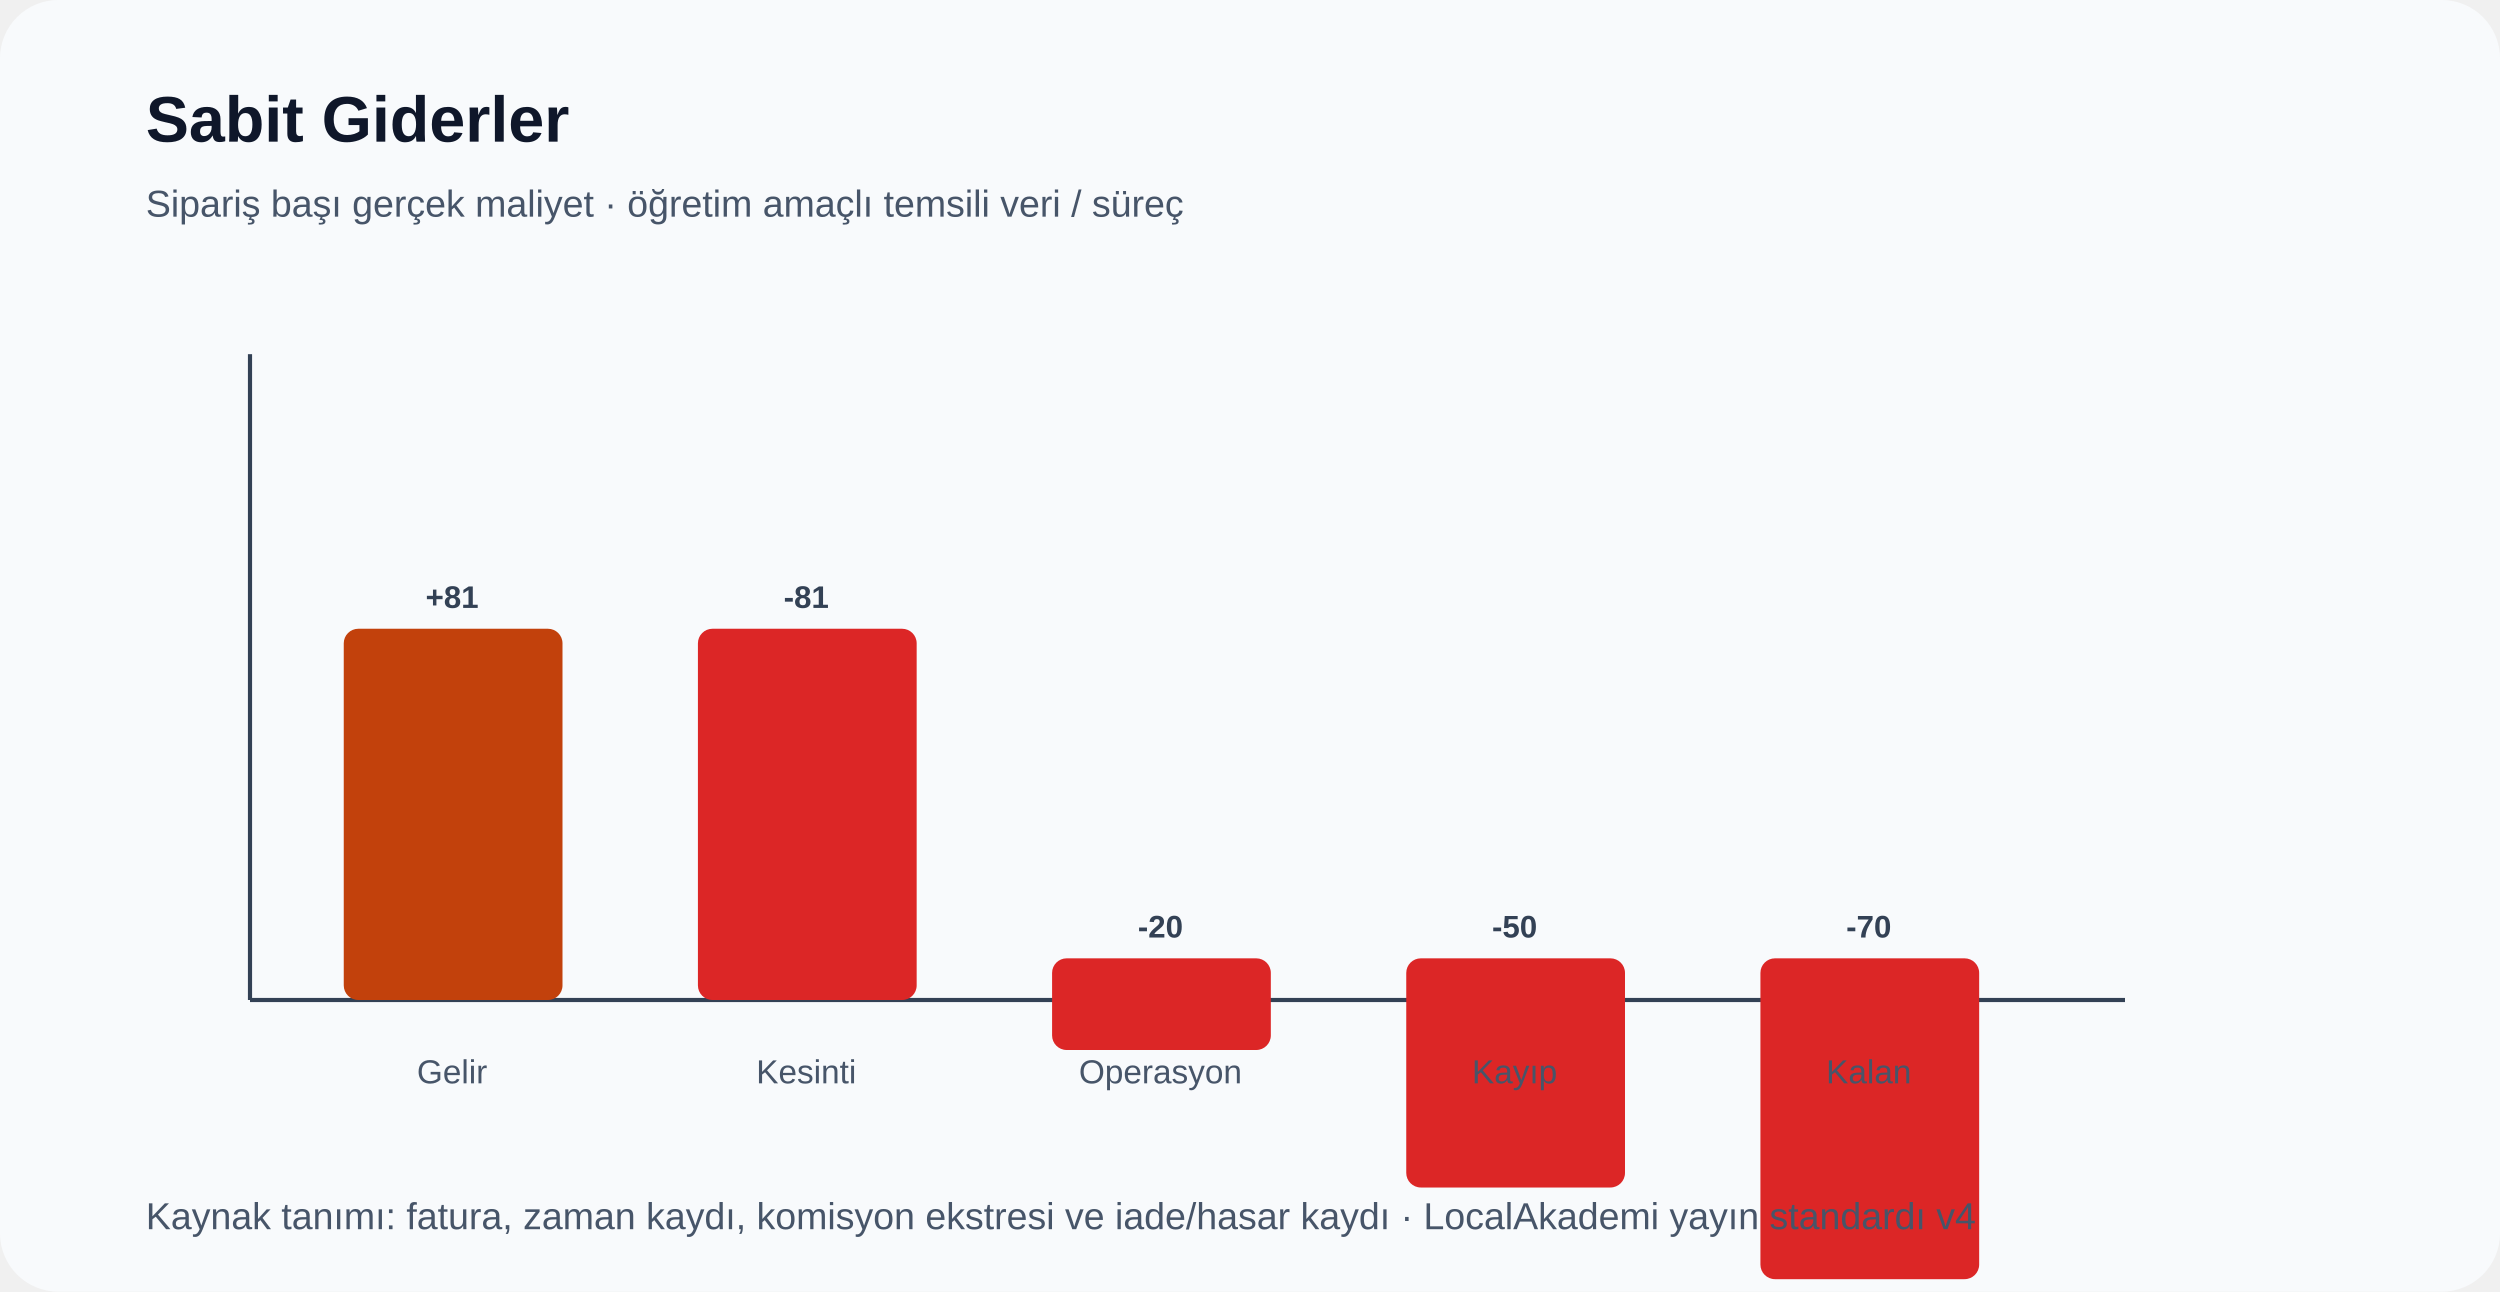
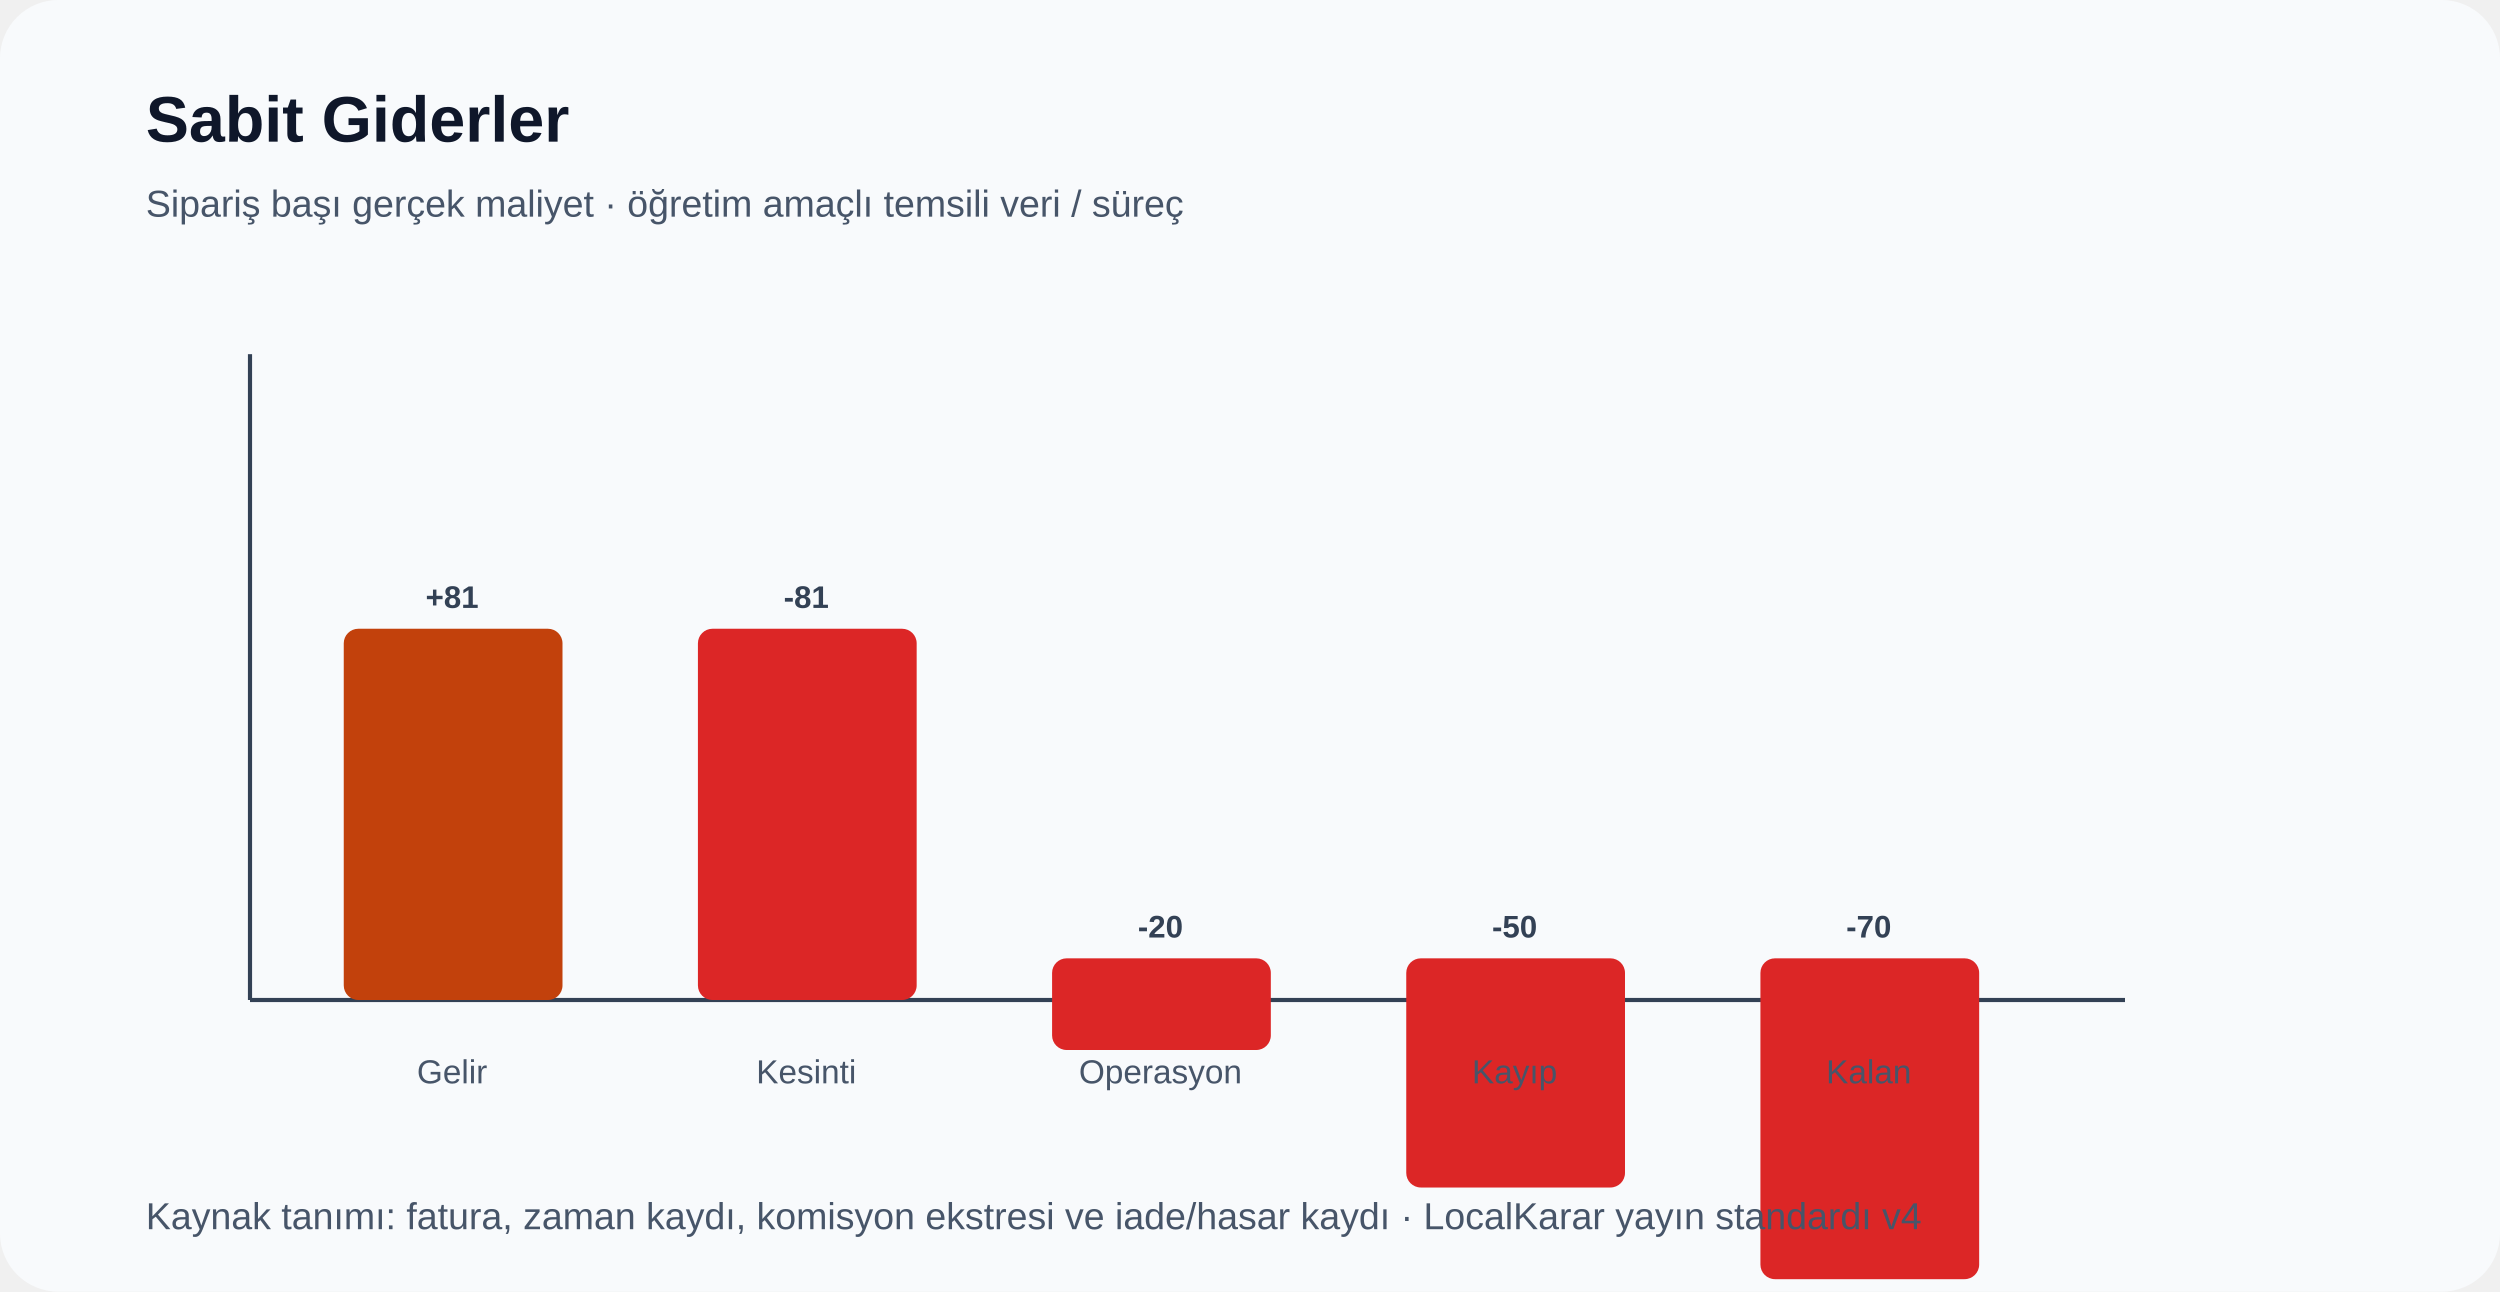
<svg xmlns="http://www.w3.org/2000/svg" width="1200" height="620" viewBox="0 0 1200 620" role="img" aria-labelledby="title desc" data-visual-kind="waterfall" data-fingerprint="fa9063f0a131292a" data-series-labels="Ürün|İşçilik|Kanal|Lojistik|Kayıp">
  <defs>
    <marker id="arrow" markerWidth="10" markerHeight="10" refX="8" refY="3" orient="auto">
      <path d="M0,0 L0,6 L9,3 z" fill="#c2410c" />
    </marker>
  </defs>
  <style>.title{font:700 31px Arial;fill:#0f172a}.subtitle{font:18px Arial;fill:#475569}.axis{font:16px Arial;fill:#475569}.label{font:700 17px Arial;fill:#0f172a}.value{font:700 15px Arial;fill:#334155}.white{font:700 17px Arial;fill:white}</style>
  <rect width="1200" height="620" rx="28" fill="#f8fafc" />
  <text x="70" y="68" class="title">Sabit Giderler</text>
  <text x="70" y="104" class="subtitle">Sipariş başı gerçek maliyet · öğretim amaçlı temsili veri / süreç</text>
  <path d="M120 480V170M120 480H1020" fill="none" stroke="#334155" stroke-width="2" />
  <rect x="165" y="301.8" width="105" height="178.2" rx="7" fill="#c2410c" />
  <text x="217" y="291.8" text-anchor="middle" class="value">+81</text>
  <rect x="335" y="301.8" width="105" height="178.2" rx="7" fill="#dc2626" />
  <text x="387" y="291.8" text-anchor="middle" class="value">-81</text>
  <rect x="505" y="460" width="105" height="44" rx="7" fill="#dc2626" />
  <text x="557" y="450" text-anchor="middle" class="value">-20</text>
  <rect x="675" y="460" width="105" height="110" rx="7" fill="#dc2626" />
  <text x="727" y="450" text-anchor="middle" class="value">-50</text>
  <rect x="845" y="460" width="105" height="154" rx="7" fill="#dc2626" />
  <text x="897" y="450" text-anchor="middle" class="value">-70</text>
  <text x="217" y="520" text-anchor="middle" class="axis">Gelir</text>
  <text x="387" y="520" text-anchor="middle" class="axis">Kesinti</text>
  <text x="557" y="520" text-anchor="middle" class="axis">Operasyon</text>
  <text x="727" y="520" text-anchor="middle" class="axis">Kayıp</text>
  <text x="897" y="520" text-anchor="middle" class="axis">Kalan</text>
-   <text x="70" y="590" class="subtitle">Kaynak tanımı: fatura, zaman kaydı, komisyon ekstresi ve iade/hasar kaydı · LocalAkademi yayın standardı v4</text>
+   <text x="70" y="590" class="subtitle">Kaynak tanımı: fatura, zaman kaydı, komisyon ekstresi ve iade/hasar kaydı · LocalKarar yayın standardı v4</text>
</svg>
